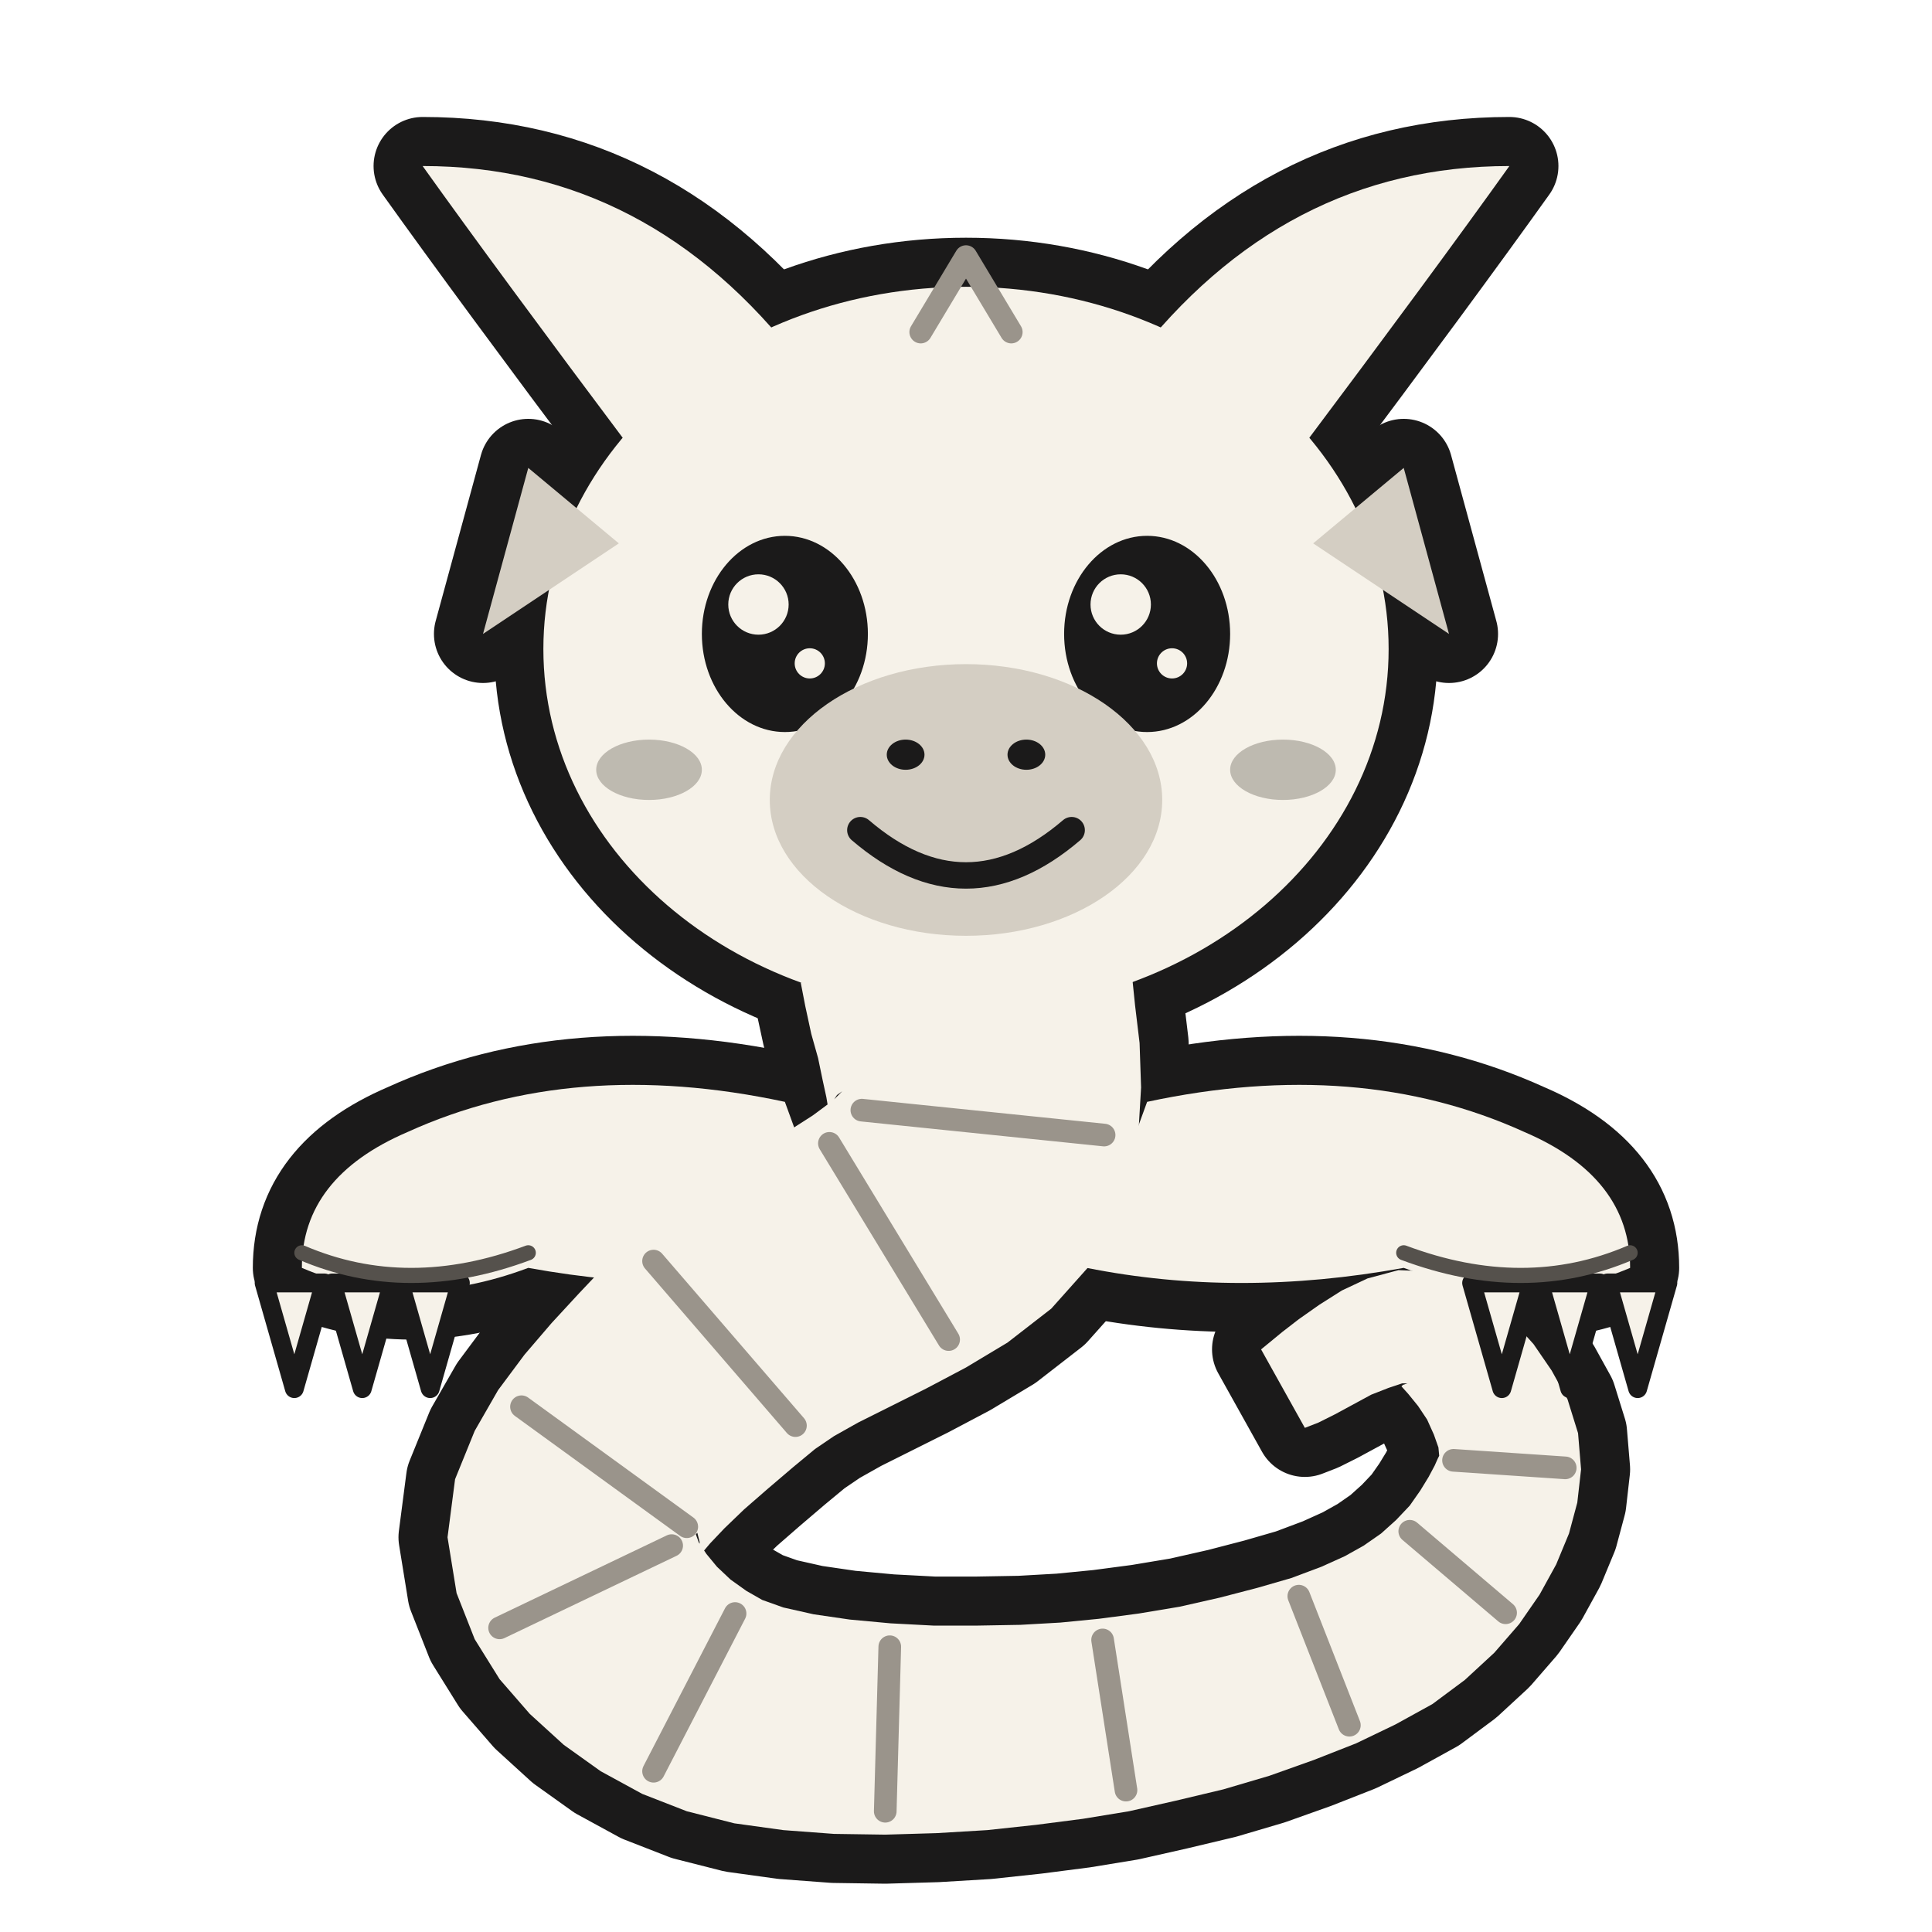
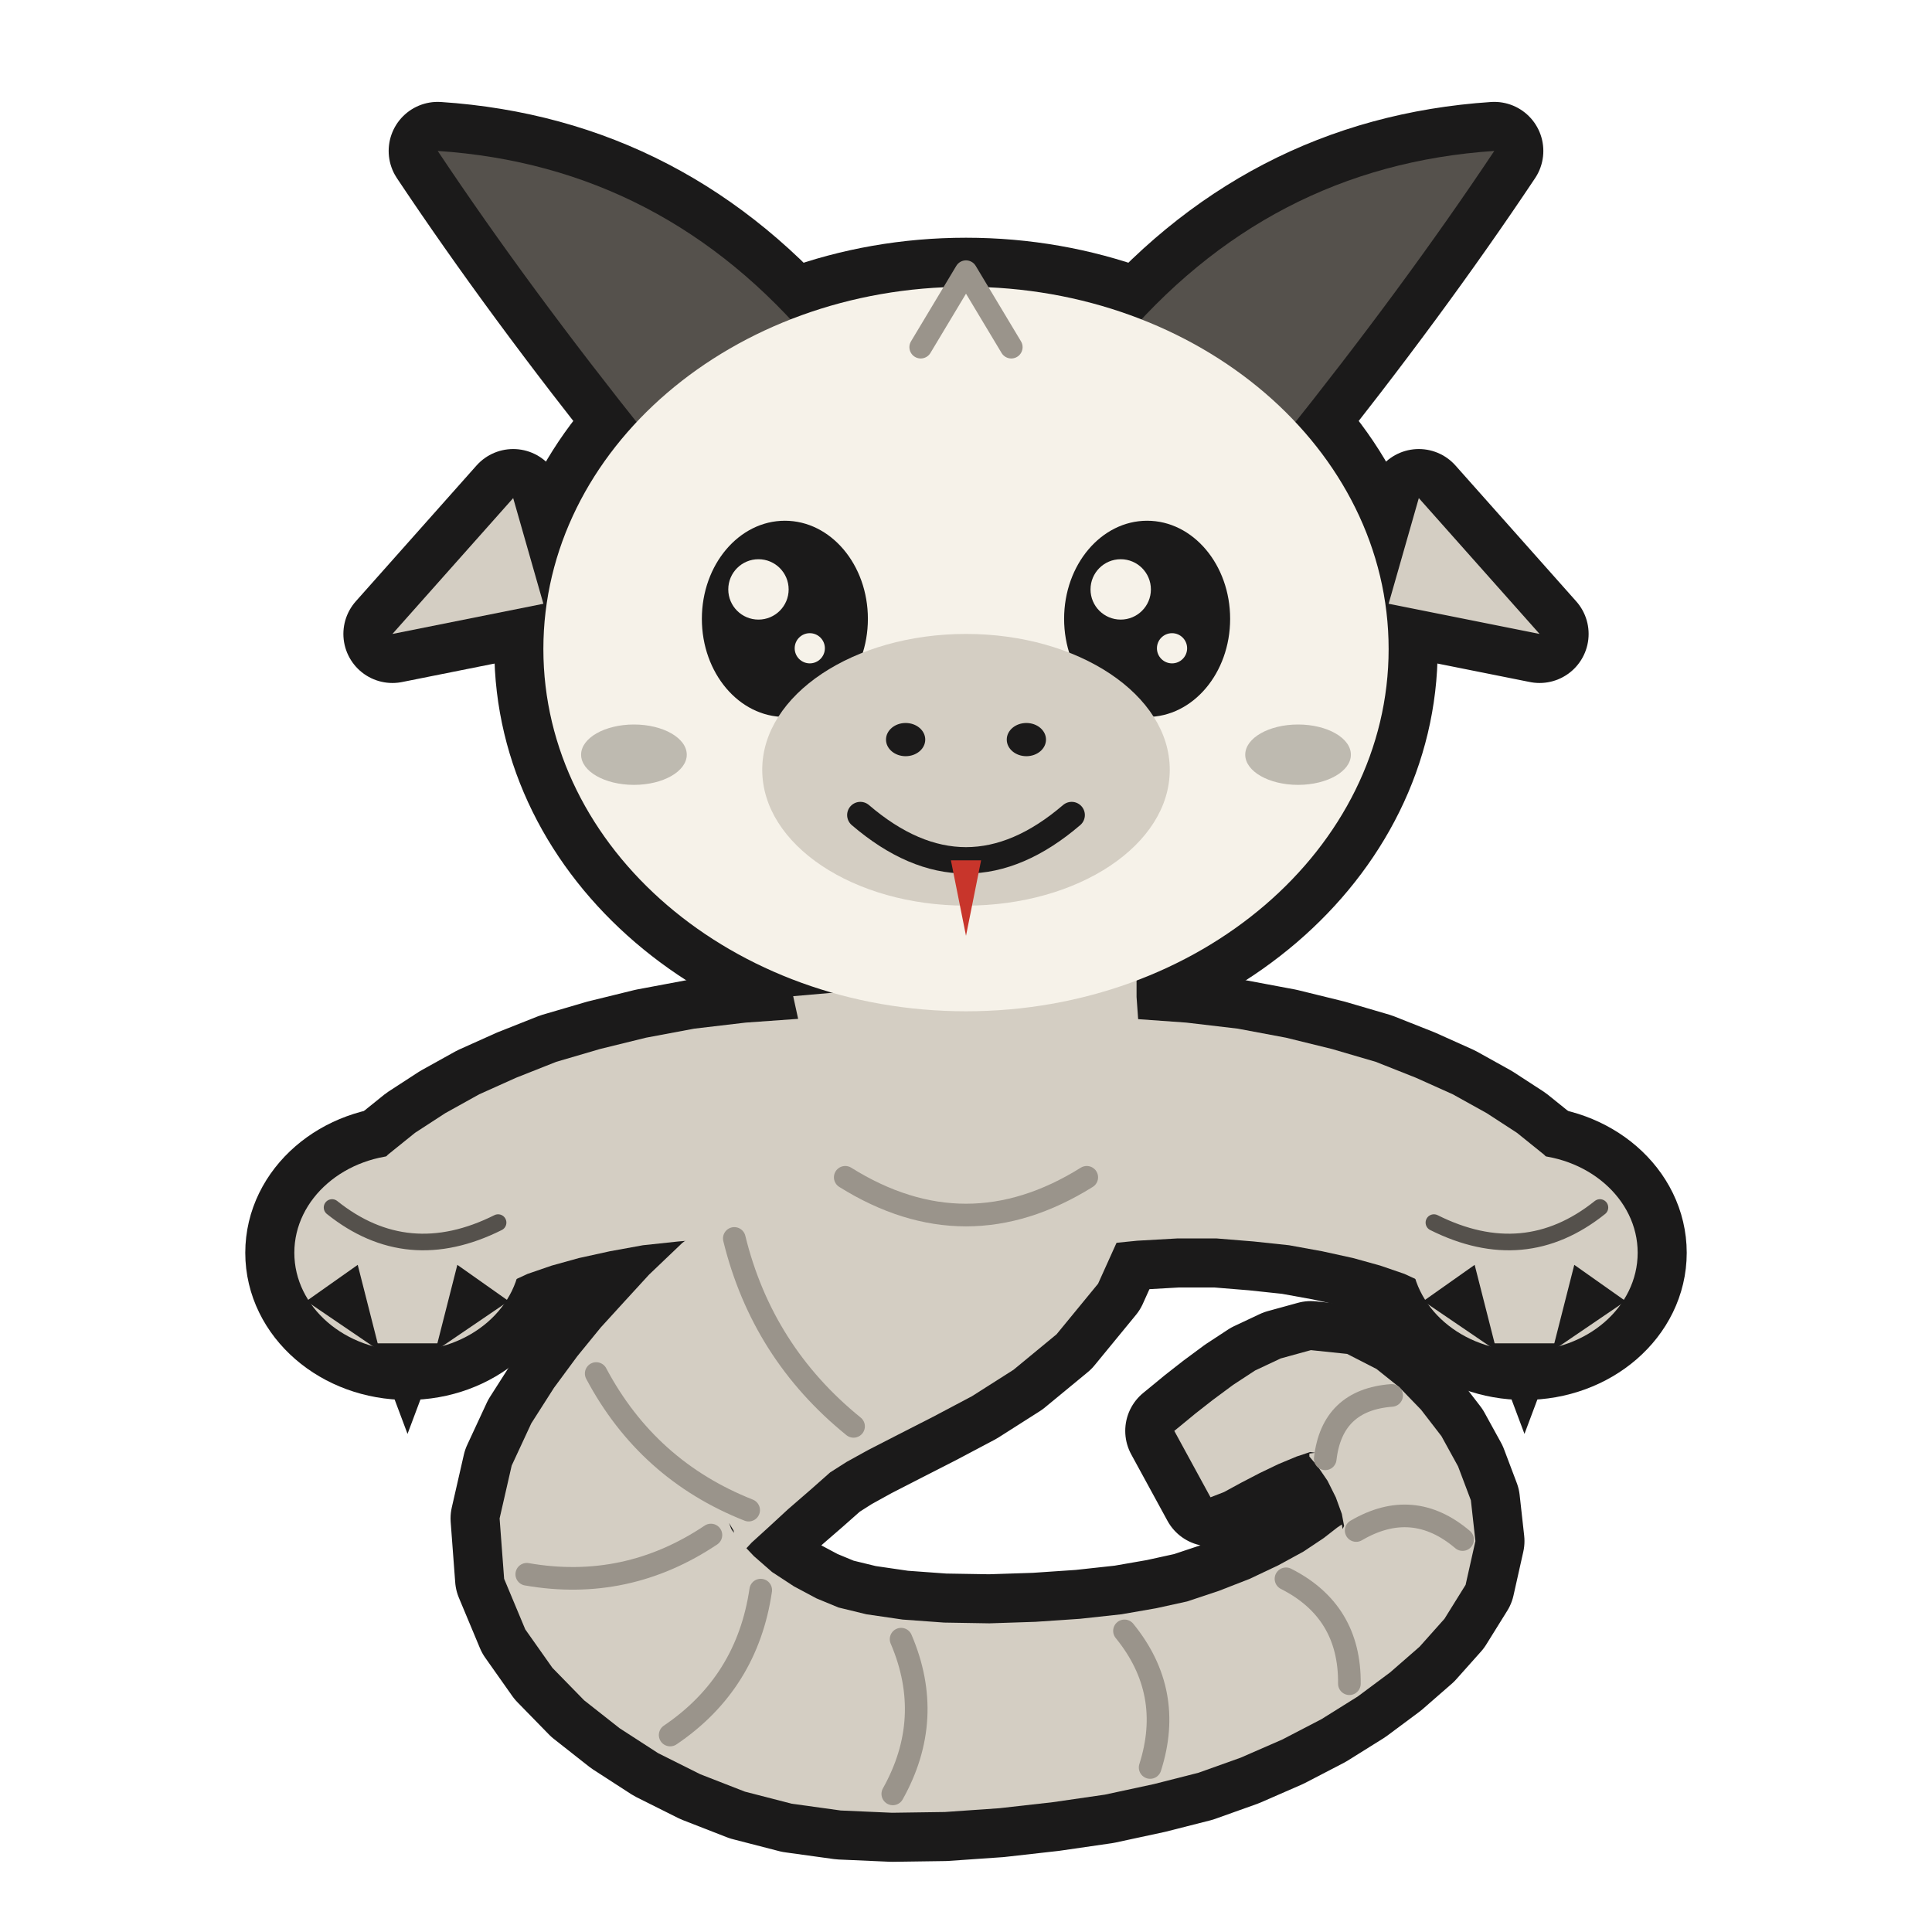
<svg xmlns="http://www.w3.org/2000/svg" viewBox="0 0 256 256">
  <style>.i{fill:#1b1a1a}.p{fill:#f6f2e9}.l{fill:#d4cec3}.m{fill:#9a948b}.d{fill:#55514c}.v{fill:#c8352b}.g{fill:#c9a23a}.s{stroke:#1b1a1a;stroke-linejoin:round;stroke-linecap:round}.n{fill:none}</style>
-   <path d="M106.1 130.2L106.7 133.3L107.5 137L108.4 140.2L109 143.1L109.5 145.4L109.7 146.6L110 146.5L110.9 145.1L111.6 144.6L110.4 145.8L107.7 147.8L103.8 150.3L99.2 153L94.1 156.2L88.8 159.9L84 164L80.2 167.7L76.7 171.4L73.1 175.3L69.5 179.5L66 184.2L62.9 189.6L60.3 196L59.3 203.7L60.5 211.1L62.9 217.2L66.2 222.5L70.2 227.1L74.7 231.2L79.6 234.7L85.1 237.7L91 240L97.3 241.6L103.8 242.5L110.5 243L117.3 243.1L124.1 242.9L130.8 242.5L137.3 241.8L143.5 241L149.6 240L155.8 238.6L162.1 237.1L168.2 235.3L174.1 233.2L179.7 231L184.9 228.5L189.8 225.8L194.1 222.6L198 219L201.3 215.2L204 211.3L206.2 207.3L207.9 203.2L209 199.1L209.5 194.7L209.1 189.9L207.7 185.4L205.6 181.6L203.2 178.1L200.5 175.1L197.5 172.4L194.3 170.2L190.1 168.5L185.3 168.3L181.2 169.4L177.8 171L174.8 172.9L172.1 174.8L169.9 176.5L168.2 177.9L167.1 178.8L172.9 189.2L174.7 188.5L176.9 187.4L179.3 186.1L181.7 184.8L184 183.9L185.8 183.3L186.5 183.3L185.9 183.5L185.7 183.7L186.6 184.7L187.9 186.3L189.1 188.1L190 190.1L190.6 191.8L190.7 192.9L190.5 193.3L190.1 194.2L189.3 195.7L188.2 197.5L186.8 199.5L185 201.4L183 203.2L180.7 204.8L178.2 206.2L175.1 207.6L171.1 209.1L166.6 210.4L161.6 211.7L156.3 212.9L150.9 213.8L145.6 214.5L140.5 215L135.2 215.3L129.5 215.4L123.7 215.4L118 215.1L112.6 214.6L107.8 213.9L103.8 213L101 212L98.9 210.8L96.8 209.3L95 207.6L93.6 205.9L92.6 204.4L92.2 203.3L92.4 203.1L92.7 204.3L92.7 205.8L93 205.8L94.1 204.5L96 202.5L98.6 200L101.7 197.3L105.1 194.4L108 192L110.5 190.3L113.7 188.5L117.9 186.4L122.7 184L128 181.2L133.5 177.9L139.3 173.4L145.1 166.9L149.1 158.7L150.8 150.9L151.2 144.1L151 138.2L150.4 133.2L150 129.3L149.8 127.1L149.9 125.8Z" class="s i" stroke-width="13" />
-   <path d="M104 146 Q76 140 54 150 Q40 156 40 168 Q54 174 70 168 Q92 172 112 168Z" class="s i" stroke-width="13" />
-   <path d="M152 146 Q180 140 202 150 Q216 156 216 168 Q202 174 186 168 Q164 172 144 168Z" class="s i" stroke-width="13" />
+   <path d="M105.1 132L105.8 135.2L106.8 139L107.7 142.6L108.5 145.8L109 148.6L109.3 150.5L109.6 151L110.5 149.9L111.2 149.4L110.3 150.5L107.8 152.5L104.3 155L100 157.8L95.3 161L90.4 164.7L86 168.9L82.7 172.5L79.6 175.9L76.5 179.7L73.4 183.9L70.4 188.6L67.8 194.2L66.2 201.2L66.8 209.2L69.6 215.9L73.2 221L77.4 225.3L82.1 229L87.2 232.3L92.8 235.1L98.7 237.4L104.9 239L111.4 239.9L118.2 240.2L125.2 240.1L132.4 239.6L139.5 238.8L146.4 237.8L152.9 236.4L158.8 234.9L164.4 232.9L169.9 230.5L175.1 227.8L179.9 224.8L184.2 221.6L188.1 218.2L191.4 214.5L194.2 210L195.5 204.2L194.9 198.8L193.2 194.3L191 190.3L188.3 186.8L185.4 183.8L182.4 181.4L178.5 179.4L173.7 178.9L169.7 180L166.3 181.6L163.4 183.5L160.7 185.5L158.4 187.3L156.7 188.7L155.6 189.6L160.4 198.4L162.2 197.7L164.4 196.5L166.9 195.2L169.4 194L171.8 193L173.6 192.4L174.3 192.5L173.5 192.6L173.5 193L174.6 194.3L175.9 196.2L177 198.4L177.8 200.6L178.1 202.2L177.9 202.6L177.8 202L177.2 202.4L175.4 203.8L172.7 205.6L169.4 207.4L165.6 209.2L161.5 210.8L157.3 212.2L153.2 213.1L148.6 213.9L143.1 214.5L137.2 214.9L131.1 215.1L125.1 215L119.6 214.6L114.8 213.9L111.1 213L108.2 211.8L105.2 210.2L102.3 208.3L99.9 206.2L98 204.2L96.9 202.6L96.6 201.8L97.2 202.8L97.6 205.1L97.7 206.3L98.3 205.8L99.6 204.4L101.8 202.4L104.4 200L107.4 197.4L110 195.1L112.2 193.7L115.1 192.1L119 190.1L123.7 187.7L128.8 185L134.3 181.5L140 176.8L145.5 170.1L149.2 161.9L150.9 154.2L151.4 147.4L151.3 141.4L150.9 136.3L150.6 132.1L150.6 129.5L150.9 128Z" class="s i" stroke-width="13" />
+   <path d="M112.7 135L105.8 135L98.8 135.5L92 136.3L85.6 137.5L79.5 139L73.7 140.7L68.4 142.8L63.5 145L59 147.5L55 150.1L51.4 153L48.8 155.7L63.2 172.3L65.2 171L67.3 170L69.9 168.8L73.1 167.7L76.7 166.7L80.8 165.8L85.2 165L89.9 164.5L94.8 164.1L100 164.1L105.3 164.4L111.3 165Z" class="s i" stroke-width="13" />
+   <ellipse cx="54" cy="166" rx="15" ry="13" class="s i" stroke-width="13" />
+   <path d="M143.3 135 L150.2 135 L157.2 135.5 L164 136.3 L170.4 137.5 L176.5 139 L182.3 140.7 L187.6 142.8 L192.5 145 L197 147.5 L201 150.1 L204.6 153 L207.2 155.7 L192.8 172.3 L190.8 171 L188.7 170 L186.1 168.8 L182.9 167.7 L179.3 166.7 L175.2 165.8 L170.8 165 L166.1 164.5 L161.2 164.1 L156 164.1 L150.7 164.4 L144.7 165Z" class="s i" stroke-width="13" />
+   <ellipse cx="202" cy="166" rx="15" ry="13" class="s i" stroke-width="13" />
+   <path d="M86 58 Q70 38 58 20 Q88 22 108 46Z" class="s i" stroke-width="13" />
+   <path d="M170 58 Q186 38 198 20 Q168 22 148 46Z" class="s i" stroke-width="13" />
  <ellipse cx="128" cy="86" rx="56" ry="48" class="s i" stroke-width="13" />
-   <path d="M84 60 Q66 36 56 22 Q86 22 106 48Z" class="s i" stroke-width="13" />
-   <path d="M172 60 Q190 36 200 22 Q170 22 150 48Z" class="s i" stroke-width="13" />
-   <path d="M82 72 L64 84 L70 62Z" class="s i" stroke-width="13" />
-   <path d="M174 72 L192 84 L186 62Z" class="s i" stroke-width="13" />
-   <ellipse cx="128" cy="100" rx="30" ry="24" class="s i" stroke-width="13" />
-   <path d="M106.1 130.2L106.7 133.3L107.5 137L108.4 140.2L109 143.1L109.5 145.4L109.7 146.6L110 146.5L110.9 145.1L111.6 144.6L110.4 145.8L107.7 147.8L103.8 150.3L99.2 153L94.1 156.2L88.8 159.9L84 164L80.2 167.7L76.7 171.4L73.1 175.3L69.5 179.5L66 184.2L62.9 189.6L60.3 196L59.3 203.7L60.5 211.1L62.9 217.2L66.2 222.5L70.2 227.1L74.7 231.2L79.6 234.7L85.1 237.7L91 240L97.3 241.6L103.8 242.5L110.5 243L117.3 243.1L124.1 242.9L130.8 242.5L137.3 241.8L143.5 241L149.6 240L155.8 238.6L162.1 237.1L168.2 235.3L174.1 233.2L179.7 231L184.9 228.5L189.8 225.8L194.1 222.6L198 219L201.3 215.2L204 211.3L206.2 207.3L207.9 203.2L209 199.1L209.5 194.7L209.1 189.9L207.7 185.4L205.6 181.6L203.2 178.1L200.5 175.1L197.5 172.4L194.3 170.2L190.1 168.5L185.3 168.3L181.2 169.4L177.8 171L174.8 172.9L172.1 174.8L169.9 176.5L168.2 177.9L167.1 178.8L172.9 189.2L174.7 188.5L176.9 187.4L179.3 186.1L181.7 184.8L184 183.9L185.8 183.3L186.5 183.3L185.9 183.5L185.7 183.7L186.6 184.7L187.9 186.3L189.1 188.1L190 190.1L190.6 191.8L190.7 192.9L190.5 193.3L190.1 194.2L189.3 195.7L188.2 197.5L186.8 199.5L185 201.4L183 203.2L180.7 204.8L178.2 206.2L175.1 207.6L171.1 209.1L166.6 210.4L161.6 211.7L156.3 212.9L150.9 213.8L145.6 214.5L140.5 215L135.2 215.3L129.5 215.4L123.7 215.4L118 215.1L112.6 214.6L107.8 213.9L103.8 213L101 212L98.9 210.8L96.8 209.3L95 207.6L93.6 205.9L92.6 204.4L92.2 203.3L92.4 203.1L92.7 204.3L92.7 205.8L93 205.8L94.1 204.5L96 202.5L98.6 200L101.7 197.3L105.1 194.4L108 192L110.5 190.3L113.7 188.5L117.9 186.4L122.7 184L128 181.2L133.5 177.9L139.3 173.4L145.1 166.9L149.1 158.7L150.8 150.9L151.2 144.1L151 138.2L150.4 133.2L150 129.3L149.8 127.1L149.9 125.8Z" class="p" />
-   <path d="M104 146 Q76 140 54 150 Q40 156 40 168 Q54 174 70 168 Q92 172 112 168Z" class="p" />
-   <path d="M152 146 Q180 140 202 150 Q216 156 216 168 Q202 174 186 168 Q164 172 144 168Z" class="p" />
+   <path d="M72 80 L52 84 L68 66Z" class="s i" stroke-width="13" />
+   <path d="M184 80 L204 84 L188 66Z" class="s i" stroke-width="13" />
+   <path d="M105.1 132L105.8 135.2L106.8 139L107.7 142.6L108.5 145.8L109 148.6L109.3 150.5L109.6 151L110.5 149.9L111.2 149.4L110.3 150.5L107.8 152.5L104.3 155L100 157.8L95.3 161L90.4 164.7L86 168.9L82.7 172.5L79.6 175.9L76.5 179.7L73.4 183.9L70.4 188.6L67.8 194.2L66.2 201.2L66.8 209.2L69.6 215.9L73.2 221L77.4 225.3L82.1 229L87.2 232.3L92.8 235.1L98.7 237.4L104.9 239L111.4 239.9L118.2 240.2L125.2 240.1L132.4 239.6L139.5 238.8L146.4 237.8L152.9 236.4L158.8 234.9L164.4 232.9L169.9 230.5L175.1 227.8L179.9 224.8L184.2 221.6L188.1 218.2L191.4 214.5L194.2 210L195.5 204.2L194.9 198.8L193.2 194.3L191 190.3L188.3 186.8L185.4 183.8L182.4 181.4L178.5 179.4L173.7 178.9L169.7 180L166.3 181.6L163.4 183.5L160.7 185.5L158.4 187.3L156.7 188.7L155.6 189.6L160.4 198.4L162.2 197.7L164.4 196.5L166.9 195.2L169.4 194L171.8 193L173.6 192.4L174.3 192.5L173.5 192.6L173.5 193L174.6 194.3L175.9 196.2L177 198.4L177.8 200.6L178.1 202.2L177.9 202.6L177.8 202L177.2 202.4L175.4 203.8L172.7 205.6L169.4 207.4L165.6 209.2L161.5 210.8L157.3 212.2L153.2 213.1L148.6 213.9L143.1 214.5L137.2 214.9L131.1 215.1L125.1 215L119.6 214.6L114.8 213.9L111.1 213L108.2 211.8L105.2 210.2L102.3 208.3L99.9 206.2L98 204.2L96.9 202.6L96.6 201.8L97.2 202.8L97.6 205.1L97.7 206.3L98.3 205.8L99.6 204.4L101.8 202.4L104.4 200L107.4 197.4L110 195.1L112.2 193.7L115.1 192.1L119 190.1L123.7 187.7L128.8 185L134.3 181.5L140 176.8L145.5 170.1L149.2 161.9L150.9 154.2L151.4 147.4L151.3 141.4L150.9 136.3L150.6 132.1L150.6 129.5L150.9 128Z" class="l" />
+   <path d="M112.7 135L105.8 135L98.8 135.5L92 136.3L85.6 137.5L79.5 139L73.7 140.7L68.4 142.8L63.5 145L59 147.5L55 150.1L51.4 153L48.8 155.7L63.2 172.3L65.2 171L67.3 170L69.9 168.8L73.1 167.7L76.7 166.7L80.8 165.8L85.2 165L89.9 164.5L94.8 164.1L100 164.1L105.3 164.4L111.3 165Z" class="l" />
+   <ellipse cx="54" cy="166" rx="15" ry="13" class="l" />
+   <path d="M143.3 135 L150.2 135 L157.2 135.5 L164 136.3 L170.4 137.5 L176.5 139 L182.3 140.7 L187.6 142.8 L192.5 145 L197 147.5 L201 150.1 L204.6 153 L207.2 155.7 L192.8 172.3 L190.8 171 L188.7 170 L186.1 168.8 L182.9 167.7 L179.3 166.7 L175.2 165.8 L170.8 165 L166.1 164.5 L161.2 164.1 L156 164.1 L150.7 164.4 L144.7 165Z" class="l" />
+   <ellipse cx="202" cy="166" rx="15" ry="13" class="l" />
+   <path d="M86 58 Q70 38 58 20 Q88 22 108 46Z" class="d" />
+   <path d="M170 58 Q186 38 198 20 Q168 22 148 46Z" class="d" />
  <ellipse cx="128" cy="86" rx="56" ry="48" class="p" />
-   <path d="M84 60 Q66 36 56 22 Q86 22 106 48Z" class="p" />
-   <path d="M172 60 Q190 36 200 22 Q170 22 150 48Z" class="p" />
-   <path d="M82 72 L64 84 L70 62Z" class="l" />
-   <path d="M174 72 L192 84 L186 62Z" class="l" />
-   <ellipse cx="128" cy="100" rx="30" ry="24" class="p" />
-   <path fill="none" stroke="#9a948b" stroke-width="3" stroke-linecap="round" stroke-linejoin="round" d="M114.2 147.1L146.3 150.4" />
-   <path fill="none" stroke="#9a948b" stroke-width="3" stroke-linecap="round" stroke-linejoin="round" d="M109.9 151.5L125.7 177.5" />
-   <path fill="none" stroke="#9a948b" stroke-width="3" stroke-linecap="round" stroke-linejoin="round" d="M86.6 167.1L105.4 188.9" />
-   <path fill="none" stroke="#9a948b" stroke-width="3" stroke-linecap="round" stroke-linejoin="round" d="M69.1 186.4L91 202.3" />
-   <path fill="none" stroke="#9a948b" stroke-width="3" stroke-linecap="round" stroke-linejoin="round" d="M66.2 215.7L89 204.8" />
-   <path fill="none" stroke="#9a948b" stroke-width="3" stroke-linecap="round" stroke-linejoin="round" d="M86.6 234.7L97.4 213.8" />
-   <path fill="none" stroke="#9a948b" stroke-width="3" stroke-linecap="round" stroke-linejoin="round" d="M117.3 240L117.9 218.2" />
-   <path fill="none" stroke="#9a948b" stroke-width="3" stroke-linecap="round" stroke-linejoin="round" d="M149.2 237.2L146.1 217.3" />
-   <path fill="none" stroke="#9a948b" stroke-width="3" stroke-linecap="round" stroke-linejoin="round" d="M178.8 228.6L172.1 211.5" />
-   <path fill="none" stroke="#9a948b" stroke-width="3" stroke-linecap="round" stroke-linejoin="round" d="M199.5 213.7L186.8 202.9" />
-   <path fill="none" stroke="#9a948b" stroke-width="3" stroke-linecap="round" stroke-linejoin="round" d="M207.4 194.5L192.6 193.5" />
-   <path class="s p" stroke-width="2.5" d="M35 170 L43 170 L39 184Z" />
-   <path class="s p" stroke-width="2.5" d="M44 170 L52 170 L48 184Z" />
-   <path class="s p" stroke-width="2.5" d="M53 170 L61 170 L57 184Z" />
-   <path class="s p" stroke-width="2.5" d="M195 170 L203 170 L199 184Z" />
-   <path class="s p" stroke-width="2.5" d="M204 170 L212 170 L208 184Z" />
-   <path class="s p" stroke-width="2.5" d="M213 170 L221 170 L217 184Z" />
-   <path fill="none" stroke="#55514c" stroke-width="2" stroke-linecap="round" stroke-linejoin="round" d="M40 166 Q54 172 70 166" />
-   <path fill="none" stroke="#55514c" stroke-width="2" stroke-linecap="round" stroke-linejoin="round" d="M216 166 Q202 172 186 166" />
-   <ellipse class="i" cx="104" cy="84" rx="11" ry="13" />
-   <circle class="p" cx="100.5" cy="80.1" r="4" />
-   <circle class="p" cx="107.3" cy="87.9" r="2" />
-   <ellipse class="i" cx="152" cy="84" rx="11" ry="13" />
-   <circle class="p" cx="148.5" cy="80.1" r="4" />
-   <circle class="p" cx="155.3" cy="87.9" r="2" />
-   <ellipse class="l" cx="128" cy="106" rx="26" ry="18" />
-   <ellipse class="i" cx="120" cy="100" rx="2.5" ry="2" />
-   <ellipse class="i" cx="136" cy="100" rx="2.5" ry="2" />
-   <path fill="none" stroke="#1b1a1a" stroke-width="3.5" stroke-linecap="round" stroke-linejoin="round" d="M114 110 Q128 122 142 110" />
-   <ellipse class="m" cx="86" cy="102" rx="7" ry="4" opacity=".6" />
-   <ellipse class="m" cx="170" cy="102" rx="7" ry="4" opacity=".6" />
-   <path fill="none" stroke="#9a948b" stroke-width="3" stroke-linecap="round" stroke-linejoin="round" d="M122 44 L128 34 L134 44" />
-   <path class="v" d="M128 120 L124 128 L128 126 L132 128Z" opacity="0" />
+   <path d="M72 80 L52 84 L68 66Z" class="l" />
+   <path d="M184 80 L204 84 L188 66Z" class="l" />
+   <path fill="none" stroke="#9a948b" stroke-width="3" stroke-linecap="round" stroke-linejoin="round" d="M97.3 164.1Q101 179.2 113.1 189" />
+   <path fill="none" stroke="#9a948b" stroke-width="3" stroke-linecap="round" stroke-linejoin="round" d="M79 182Q85.8 194.8 99.2 200.1" />
+   <path fill="none" stroke="#9a948b" stroke-width="3" stroke-linecap="round" stroke-linejoin="round" d="M69.8 208.6Q83 210.9 94.2 203.4" />
+   <path fill="none" stroke="#9a948b" stroke-width="3" stroke-linecap="round" stroke-linejoin="round" d="M88.8 229.9Q99 223 100.8 210.7" />
+   <path fill="none" stroke="#9a948b" stroke-width="3" stroke-linecap="round" stroke-linejoin="round" d="M118.3 237.7Q123.9 227.7 119.4 217.2" />
+   <path fill="none" stroke="#9a948b" stroke-width="3" stroke-linecap="round" stroke-linejoin="round" d="M152.4 234.2Q155.6 224.2 149 216.1" />
+   <path fill="none" stroke="#9a948b" stroke-width="3" stroke-linecap="round" stroke-linejoin="round" d="M178.8 223.1Q178.9 213.5 170.4 209.2" />
+   <path fill="none" stroke="#9a948b" stroke-width="3" stroke-linecap="round" stroke-linejoin="round" d="M193.8 204Q187.2 198.4 179.7 202.8" />
+   <path fill="none" stroke="#9a948b" stroke-width="3" stroke-linecap="round" stroke-linejoin="round" d="M184.4 184.9Q176.5 185.5 175.6 193.3" />
+   <path fill="none" stroke="#9a948b" stroke-width="3" stroke-linecap="round" stroke-linejoin="round" d="M112 156 Q128 166 144 156" />
+   <path class="i" d="M40.6 172.4L47.4 167.6L50.3 179Z" />
+   <path class="i" d="M49.5 178L58.5 178L54 190Z" />
+   <path class="i" d="M60.6 167.6L67.4 172.4L57.7 179Z" />
+   <path class="i" d="M208.6 167.6L215.4 172.4L205.7 179Z" />
+   <path class="i" d="M197.5 178L206.5 178L202 190Z" />
+   <path class="i" d="M188.6 172.4L195.4 167.6L198.3 179Z" />
+   <path fill="none" stroke="#55514c" stroke-width="2.2" stroke-linecap="round" stroke-linejoin="round" d="M44 160 Q54 168 66 162" />
+   <path fill="none" stroke="#55514c" stroke-width="2.2" stroke-linecap="round" stroke-linejoin="round" d="M212 160 Q202 168 190 162" />
+   <ellipse class="i" cx="104" cy="82" rx="11" ry="13" />
+   <circle class="p" cx="100.5" cy="78.1" r="4" />
+   <circle class="p" cx="107.3" cy="85.9" r="2" />
+   <ellipse class="i" cx="152" cy="82" rx="11" ry="13" />
+   <circle class="p" cx="148.5" cy="78.1" r="4" />
+   <circle class="p" cx="155.3" cy="85.9" r="2" />
+   <ellipse class="l" cx="128" cy="102" rx="27" ry="18" />
+   <ellipse class="i" cx="120" cy="98" rx="2.6" ry="2.2" />
+   <ellipse class="i" cx="136" cy="98" rx="2.6" ry="2.2" />
+   <path fill="none" stroke="#1b1a1a" stroke-width="3.5" stroke-linecap="round" stroke-linejoin="round" d="M114 108 Q128 120 142 108" />
+   <ellipse class="m" cx="84" cy="100" rx="7" ry="4" opacity=".6" />
+   <ellipse class="m" cx="172" cy="100" rx="7" ry="4" opacity=".6" />
+   <path fill="none" stroke="#9a948b" stroke-width="3" stroke-linecap="round" stroke-linejoin="round" d="M122 46 L128 36 L134 46" />
+   <path class="v" d="M126 114 L128 124 L130 114Z" />
</svg>
